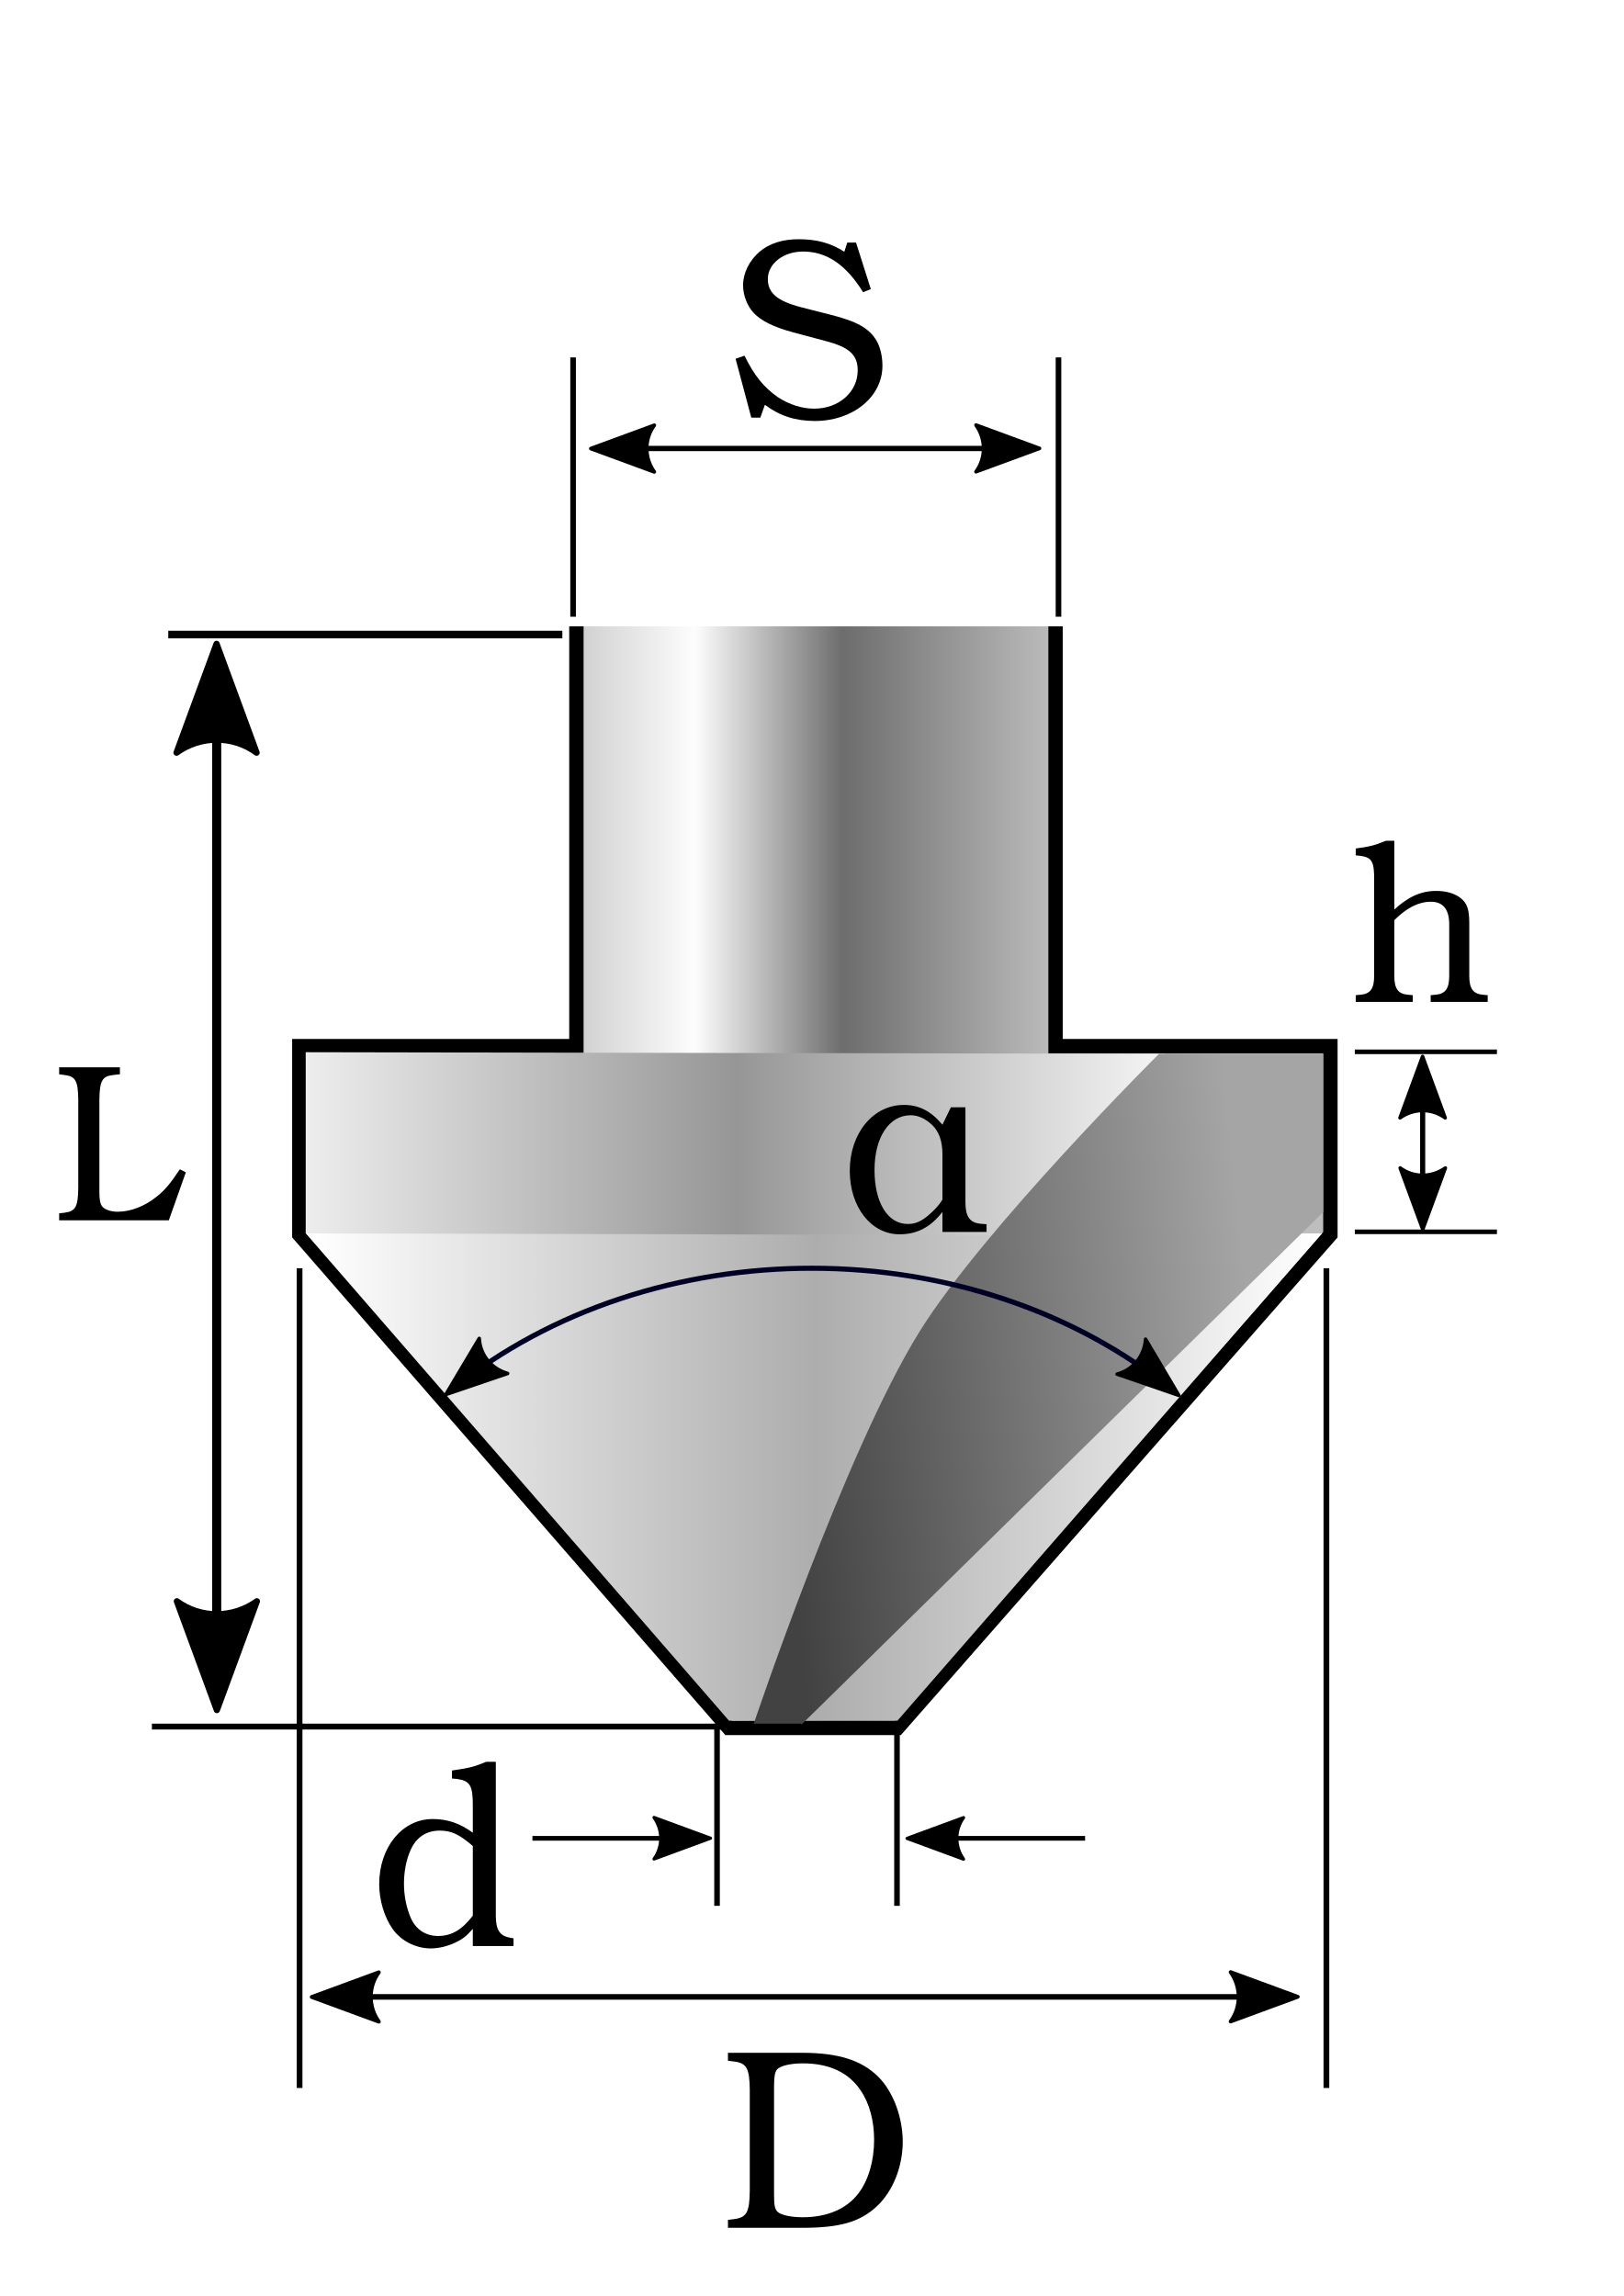
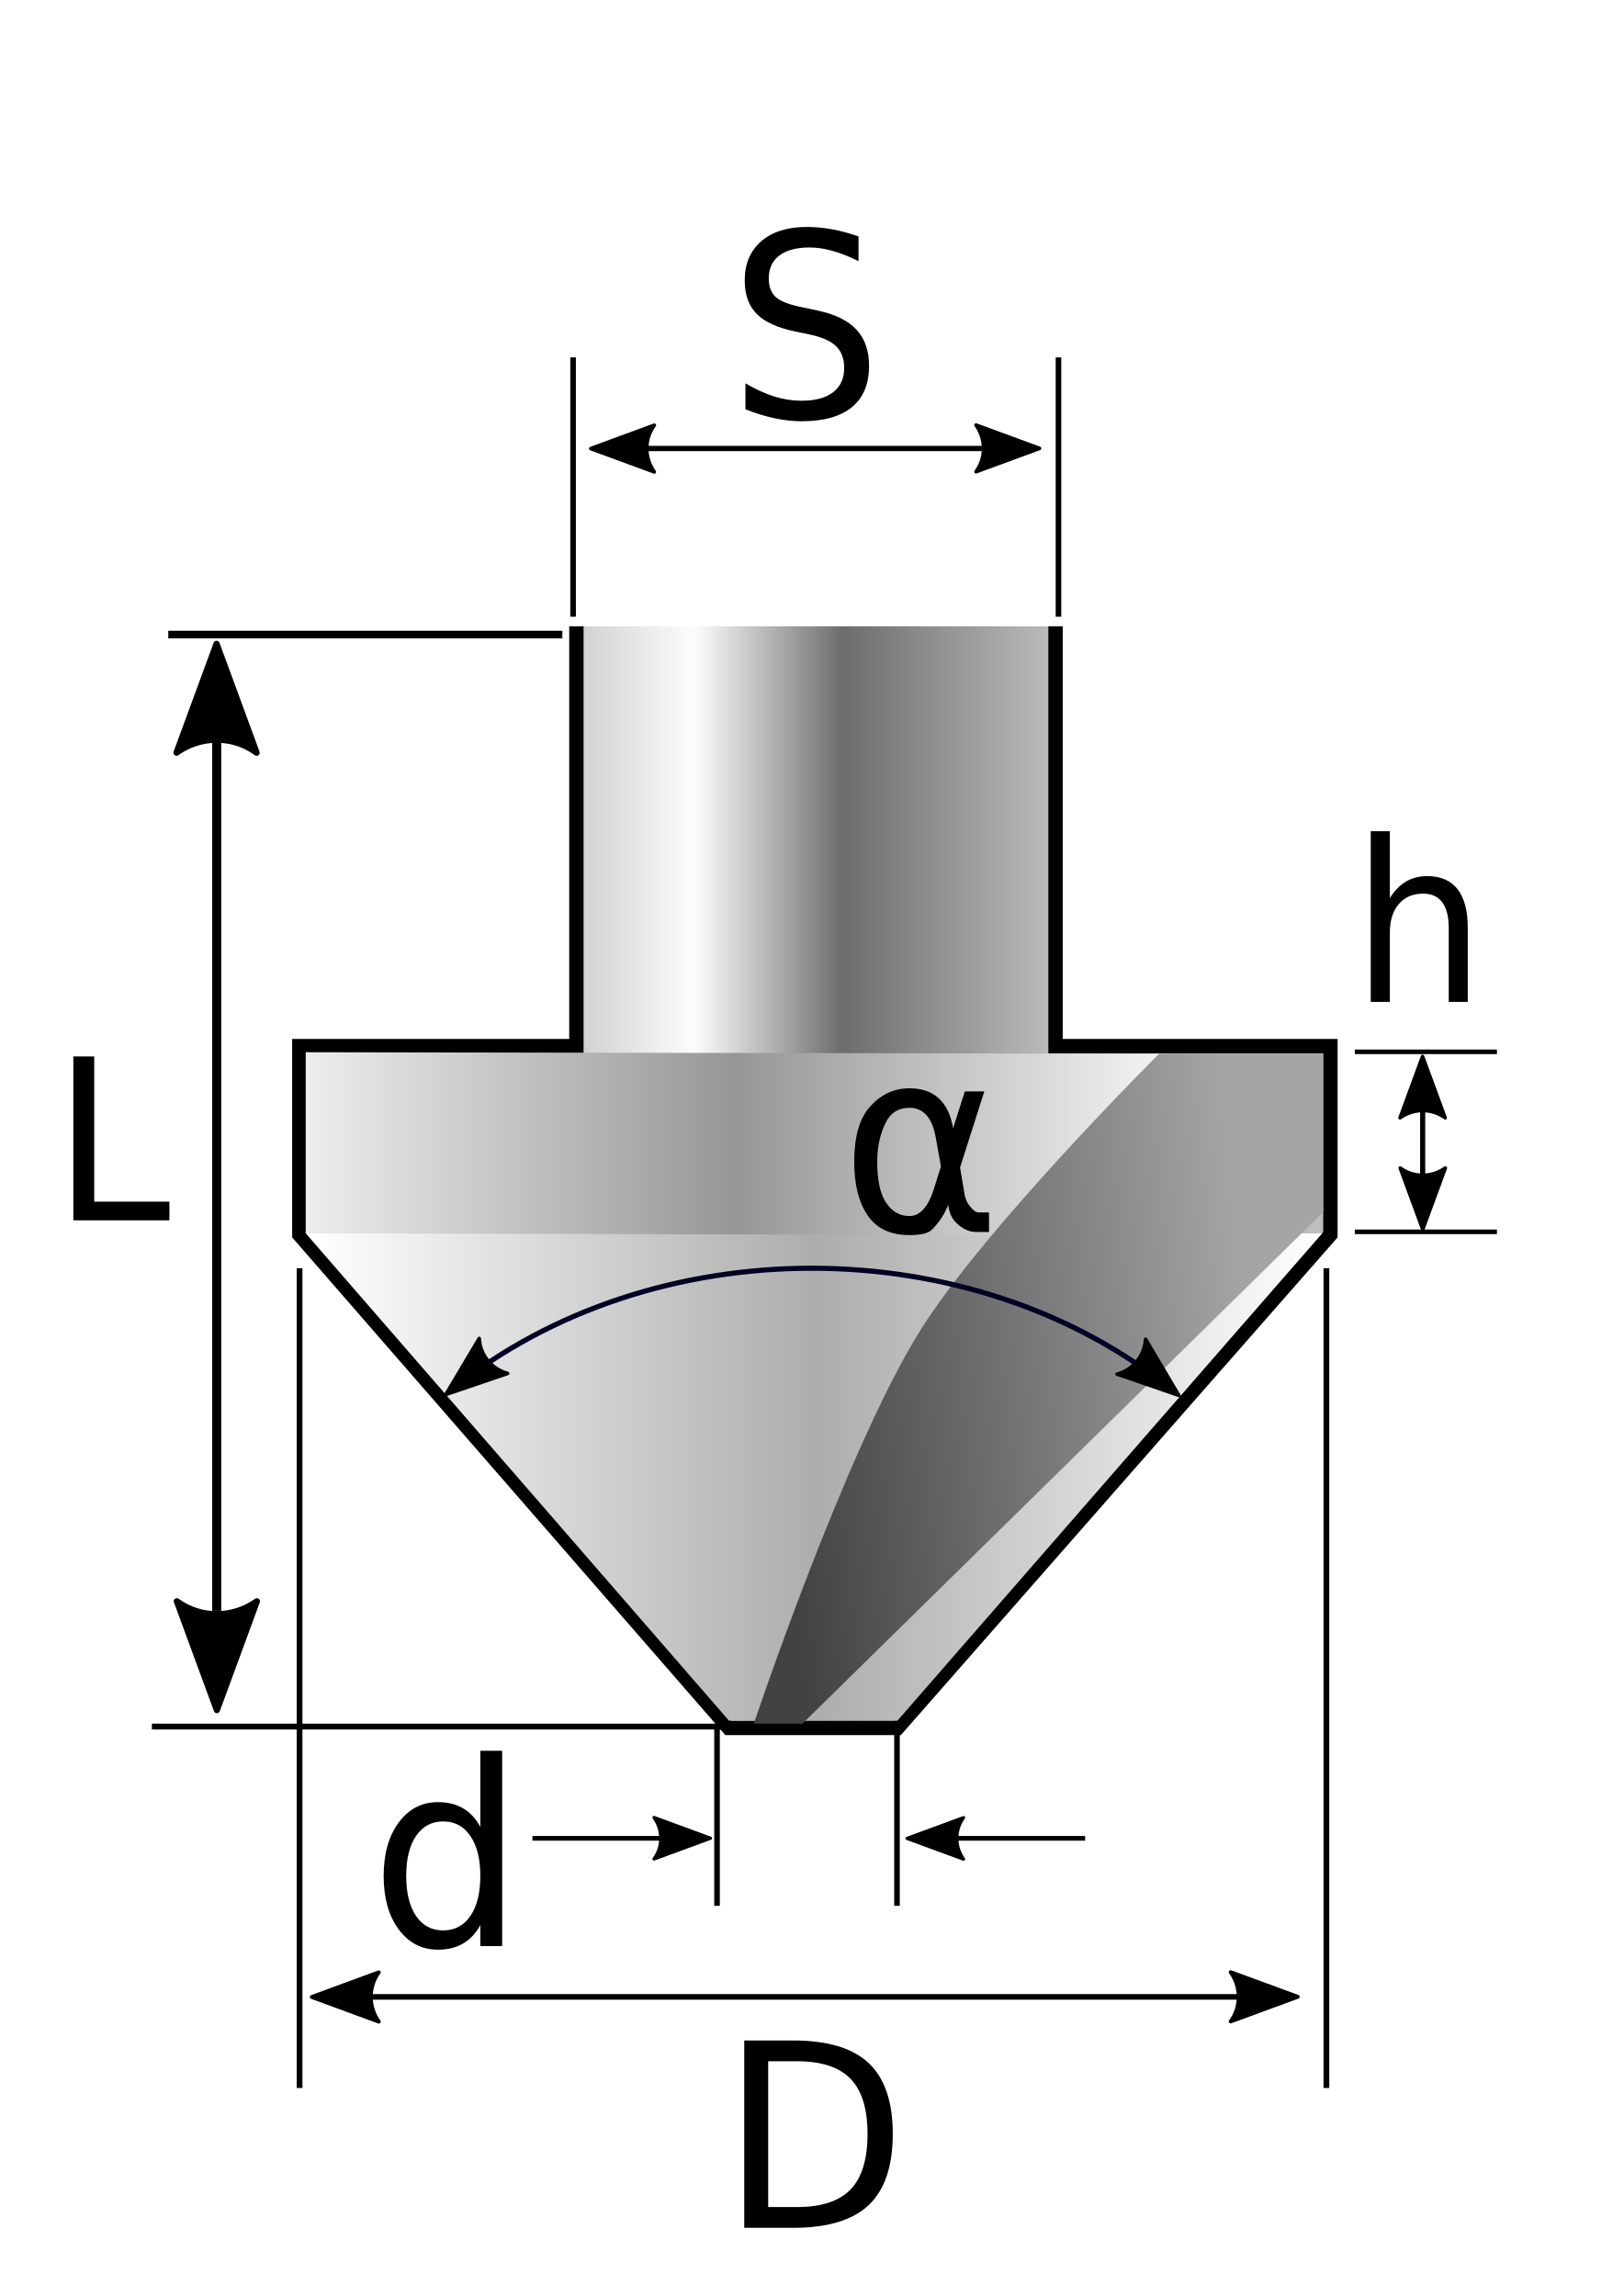
<svg xmlns="http://www.w3.org/2000/svg" xmlns:xlink="http://www.w3.org/1999/xlink" id="svg8" version="1.1" viewBox="0 0 210 297" height="297mm" width="210mm" xml:space="preserve">
  <defs id="defs2">
    <linearGradient id="linearGradient36360">
      <stop style="stop-color:#ffffff;stop-opacity:1;" offset="0" id="stop36356" />
      <stop style="stop-color:#adadad;stop-opacity:1;" offset="0.5" id="stop38296" />
      <stop style="stop-color:#ffffff;stop-opacity:1;" offset="1" id="stop36358" />
    </linearGradient>
    <linearGradient id="linearGradient16058">
      <stop style="stop-color:#424242;stop-opacity:1;" offset="0" id="stop16054" />
      <stop style="stop-color:#a5a5a5;stop-opacity:1;" offset="1" id="stop16056" />
    </linearGradient>
    <linearGradient id="linearGradient2248">
      <stop style="stop-color:#ededed;stop-opacity:1;" offset="0" id="stop2244" />
      <stop style="stop-color:#969696;stop-opacity:1;" offset="0.5" id="stop12188" />
      <stop style="stop-color:#f5f5f5;stop-opacity:1;" offset="1" id="stop2246" />
    </linearGradient>
    <marker orient="auto" refY="0" refX="0" id="marker7593" style="overflow:visible" viewBox="0 0 12.706 9.526" markerWidth="12.706" markerHeight="9.526" preserveAspectRatio="xMidYMid">
      <path id="path7591" style="fill:#000000;fill-opacity:1;fill-rule:evenodd;stroke:#000000;stroke-width:0.625;stroke-linejoin:round;stroke-opacity:1" d="M 8.719,4.034 -2.207,0.016 8.719,-4.002 c -1.745,2.372 -1.735,5.617 -6e-7,8.035 z" transform="matrix(1.1,0,0,1.1,1.1,0)" />
    </marker>
    <marker style="overflow:visible" id="marker4880" refX="0" refY="0" orient="auto" viewBox="0 0 12.706 9.526" markerWidth="12.706" markerHeight="9.526" preserveAspectRatio="xMidYMid" markerUnits="strokeWidth">
      <path transform="matrix(-1.1,0,0,-1.1,-1.1,0)" d="M 8.719,4.034 -2.207,0.016 8.719,-4.002 c -1.745,2.372 -1.735,5.617 -6e-7,8.035 z" style="fill:#000000;fill-opacity:1;fill-rule:evenodd;stroke:#000000;stroke-width:0.625;stroke-linejoin:round;stroke-opacity:1" id="path4878" />
    </marker>
    <marker style="overflow:visible" id="marker4732" refX="0" refY="0" orient="auto">
      <path transform="matrix(1.1,0,0,1.1,1.1,0)" d="M 8.719,4.034 -2.207,0.016 8.719,-4.002 c -1.745,2.372 -1.735,5.617 -6e-7,8.035 z" style="fill:#000000;fill-opacity:1;fill-rule:evenodd;stroke:#000000;stroke-width:0.625;stroke-linejoin:round;stroke-opacity:1" id="path4730" />
    </marker>
    <marker orient="auto" refY="0" refX="0" id="marker4584" style="overflow:visible">
      <path id="path4582" style="fill:#000000;fill-opacity:1;fill-rule:evenodd;stroke:#000000;stroke-width:0.625;stroke-linejoin:round;stroke-opacity:1" d="M 8.719,4.034 -2.207,0.016 8.719,-4.002 c -1.745,2.372 -1.735,5.617 -6e-7,8.035 z" transform="matrix(-1.1,0,0,-1.1,-1.1,0)" />
    </marker>
    <marker style="overflow:visible" id="marker4328" refX="0" refY="0" orient="auto">
      <path transform="matrix(-1.1,0,0,-1.1,-1.1,0)" d="M 8.719,4.034 -2.207,0.016 8.719,-4.002 c -1.745,2.372 -1.735,5.617 -6e-7,8.035 z" style="fill:#000000;fill-opacity:1;fill-rule:evenodd;stroke:#000000;stroke-width:0.625;stroke-linejoin:round;stroke-opacity:1" id="path4326" />
    </marker>
    <marker orient="auto" refY="0" refX="0" id="marker4186" style="overflow:visible">
      <path id="path4184" style="fill:#000000;fill-opacity:1;fill-rule:evenodd;stroke:#000000;stroke-width:0.625;stroke-linejoin:round;stroke-opacity:1" d="M 8.719,4.034 -2.207,0.016 8.719,-4.002 c -1.745,2.372 -1.735,5.617 -6e-7,8.035 z" transform="matrix(1.1,0,0,1.1,1.1,0)" />
    </marker>
    <marker style="overflow:visible" id="marker3948" refX="0" refY="0" orient="auto">
      <path transform="matrix(1.1,0,0,1.1,1.1,0)" d="M 8.719,4.034 -2.207,0.016 8.719,-4.002 c -1.745,2.372 -1.735,5.617 -6e-7,8.035 z" style="fill:#000000;fill-opacity:1;fill-rule:evenodd;stroke:#000000;stroke-width:0.625;stroke-linejoin:round;stroke-opacity:1" id="path3946" />
    </marker>
    <marker style="overflow:visible" id="Arrow2Lend" refX="0" refY="0" orient="auto">
      <path transform="matrix(-1.1,0,0,-1.1,-1.1,0)" d="M 8.719,4.034 -2.207,0.016 8.719,-4.002 c -1.745,2.372 -1.735,5.617 -6e-7,8.035 z" style="fill:#000025;fill-opacity:1;fill-rule:evenodd;stroke:#000025;stroke-width:0.625;stroke-linejoin:round;stroke-opacity:1" id="path920" />
    </marker>
    <marker style="overflow:visible" id="Arrow2Lstart" refX="0" refY="0" orient="auto">
      <path transform="matrix(1.1,0,0,1.1,1.1,0)" d="M 8.719,4.034 -2.207,0.016 8.719,-4.002 c -1.745,2.372 -1.735,5.617 -6e-7,8.035 z" style="fill:#000025;fill-opacity:1;fill-rule:evenodd;stroke:#000025;stroke-width:0.625;stroke-linejoin:round;stroke-opacity:1" id="path917" />
    </marker>
    <marker style="overflow:visible" id="marker7497" refX="0" refY="0" orient="auto">
      <path transform="scale(-0.6)" d="M 8.719,4.034 -2.207,0.016 8.719,-4.002 c -1.745,2.372 -1.735,5.617 -6e-7,8.035 z" style="fill:#000025;fill-opacity:1;fill-rule:evenodd;stroke:#000025;stroke-width:0.625;stroke-linejoin:round;stroke-opacity:1" id="path7495" />
    </marker>
    <marker style="overflow:visible" id="marker7379" refX="0" refY="0" orient="auto">
      <path transform="matrix(0.4,0,0,0.4,4,0)" style="fill:#000025;fill-opacity:1;fill-rule:evenodd;stroke:#000025;stroke-width:1pt;stroke-opacity:1" d="M 0,0 5,-5 -12.5,0 5,5 Z" id="path7377" />
    </marker>
    <marker orient="auto" refY="0" refX="0" id="marker5480" style="overflow:visible">
      <path id="path5478" style="fill:#000000;fill-opacity:1;fill-rule:evenodd;stroke:#000000;stroke-width:0.625;stroke-linejoin:round;stroke-opacity:1" d="M 8.719,4.034 -2.207,0.016 8.719,-4.002 c -1.745,2.372 -1.735,5.617 -6e-7,8.035 z" transform="scale(-0.6)" />
    </marker>
    <marker orient="auto" refY="0" refX="0" id="marker5470" style="overflow:visible">
      <path id="path5468" style="fill:#000000;fill-opacity:1;fill-rule:evenodd;stroke:#000000;stroke-width:0.625;stroke-linejoin:round;stroke-opacity:1" d="M 8.719,4.034 -2.207,0.016 8.719,-4.002 c -1.745,2.372 -1.735,5.617 -6e-7,8.035 z" transform="scale(-0.6)" />
    </marker>
    <marker orient="auto" refY="0" refX="0" id="marker5220" style="overflow:visible">
      <path id="path5218" d="M 0,0 5,-5 -12.5,0 5,5 Z" style="fill:#000000;fill-opacity:1;fill-rule:evenodd;stroke:#000000;stroke-width:1pt;stroke-opacity:1" transform="matrix(0.4,0,0,0.4,4,0)" />
    </marker>
    <marker orient="auto" refY="0" refX="0" id="marker5210" style="overflow:visible">
      <path id="path5208" d="M 0,0 5,-5 -12.5,0 5,5 Z" style="fill:#000000;fill-opacity:1;fill-rule:evenodd;stroke:#000000;stroke-width:1pt;stroke-opacity:1" transform="matrix(0.4,0,0,0.4,4,0)" />
    </marker>
    <marker orient="auto" refY="0" refX="0" id="marker5072" style="overflow:visible">
      <path id="path5070" d="M 0,0 5,-5 -12.5,0 5,5 Z" style="fill:#000000;fill-opacity:1;fill-rule:evenodd;stroke:#000000;stroke-width:1pt;stroke-opacity:1" transform="matrix(-0.8,0,0,-0.8,-10,0)" />
    </marker>
    <marker orient="auto" refY="0" refX="0" id="marker5014" style="overflow:visible">
      <path id="path5012" d="M 0,0 5,-5 -12.5,0 5,5 Z" style="fill:#000000;fill-opacity:1;fill-rule:evenodd;stroke:#000000;stroke-width:1pt;stroke-opacity:1" transform="matrix(-0.8,0,0,-0.8,-10,0)" />
    </marker>
    <marker orient="auto" refY="0" refX="0" id="marker4968" style="overflow:visible">
      <path id="path4966" d="M 0,0 5,-5 -12.5,0 5,5 Z" style="fill:#000000;fill-opacity:1;fill-rule:evenodd;stroke:#000000;stroke-width:1pt;stroke-opacity:1" transform="matrix(-0.8,0,0,-0.8,-10,0)" />
    </marker>
    <marker orient="auto" refY="0" refX="0" id="marker4884" style="overflow:visible">
      <path id="path4882" d="M 0,0 5,-5 -12.5,0 5,5 Z" style="fill:#000000;fill-opacity:1;fill-rule:evenodd;stroke:#000000;stroke-width:1pt;stroke-opacity:1" transform="matrix(0.8,0,0,0.8,10,0)" />
    </marker>
    <marker orient="auto" refY="0" refX="0" id="marker4856" style="overflow:visible">
      <path id="path4854" d="M 0,0 5,-5 -12.5,0 5,5 Z" style="fill:#000000;fill-opacity:1;fill-rule:evenodd;stroke:#000000;stroke-width:1pt;stroke-opacity:1" transform="matrix(0.8,0,0,0.8,10,0)" />
    </marker>
    <marker orient="auto" refY="0" refX="0" id="marker4834" style="overflow:visible">
      <path id="path4832" d="M 0,0 5,-5 -12.5,0 5,5 Z" style="fill:#000000;fill-opacity:1;fill-rule:evenodd;stroke:#000000;stroke-width:1pt;stroke-opacity:1" transform="matrix(0.8,0,0,0.8,10,0)" />
    </marker>
    <marker orient="auto" refY="0" refX="0" id="marker5220-5" style="overflow:visible">
      <path id="path5218-3" d="M 0,0 5,-5 -12.5,0 5,5 Z" style="fill:#000000;fill-opacity:1;fill-rule:evenodd;stroke:#000000;stroke-width:1pt;stroke-opacity:1" transform="matrix(0.4,0,0,0.4,4,0)" />
    </marker>
    <marker orient="auto" refY="0" refX="0" id="marker5480-5" style="overflow:visible">
      <path id="path5478-7" style="fill:#000000;fill-opacity:1;fill-rule:evenodd;stroke:#000000;stroke-width:0.625;stroke-linejoin:round;stroke-opacity:1" d="M 8.719,4.034 -2.207,0.016 8.719,-4.002 c -1.745,2.372 -1.735,5.617 -6e-7,8.035 z" transform="scale(-0.6)" />
    </marker>
    <linearGradient xlink:href="#linearGradient2248" id="linearGradient2250" x1="15.027" y1="135.524" x2="135.744" y2="135.524" gradientUnits="userSpaceOnUse" gradientTransform="matrix(0.9217912,0,0,0.9693948,25.8026,16.66259)" />
    <linearGradient xlink:href="#linearGradient16058" id="linearGradient16060" x1="79.855" y1="162.6" x2="146.842" y2="155.669" gradientUnits="userSpaceOnUse" gradientTransform="matrix(0.9225619,0,0,0.9277456,25.74276,21.24146)" />
    <linearGradient xlink:href="#linearGradient36360" id="linearGradient36362" x1="17.011" y1="-6.225" x2="161.613" y2="-6.225" gradientUnits="userSpaceOnUse" gradientTransform="matrix(0.9036386,0,0,0.9108996,24.94724,196.7392)" />
    <linearGradient id="linearGradient82685">
      <stop style="stop-color:#cecece;stop-opacity:1;" offset="0" id="stop82681" />
      <stop style="stop-color:#fdfdfd;stop-opacity:1;" offset="0.25" id="stop87441" />
      <stop style="stop-color:#6d6d6d;stop-opacity:1;" offset="0.554" id="stop92591" />
      <stop style="stop-color:#bebebe;stop-opacity:1;" offset="1" id="stop82683" />
    </linearGradient>
    <linearGradient xlink:href="#linearGradient82685" id="linearGradient3" x1="74.165" y1="124.519" x2="136.988" y2="124.519" gradientUnits="userSpaceOnUse" />
  </defs>
  <path id="path4520" d="M 74.548,81.021 V 135.325 H 38.714 v 24.392 l 55.519,63.796 h 21.86 l 40.477,-46.134 15.496,-17.662 V 135.325 H 136.517 V 81.021" style="fill:url(#linearGradient3);fill-opacity:1;stroke:#000000;stroke-width:1.858;stroke-linecap:butt;stroke-linejoin:miter;stroke-dasharray:none;stroke-opacity:1" />
  <path id="path3652" d="m 39.535,159.528 131.452,0.023 -54.923,63.034 H 94.286 Z" style="fill:url(#linearGradient36362);fill-opacity:1;stroke:none;stroke-width:1.815;stroke-linecap:butt;stroke-linejoin:miter;stroke-miterlimit:4;stroke-dasharray:none;stroke-opacity:1" />
  <path style="fill:url(#linearGradient2250);fill-opacity:1;stroke:none;stroke-width:0.25px;stroke-linecap:butt;stroke-linejoin:miter;stroke-opacity:1" d="m 39.539,159.55 90.488,0.209 20.625,-23.442 -111.112,-0.209 z" id="path1389" />
  <path style="fill:url(#linearGradient16060);fill-opacity:1;stroke:none;stroke-width:0.245px;stroke-linecap:butt;stroke-linejoin:miter;stroke-opacity:1" d="m 97.37,223.321 c 0,0 11.913,-35.591 21.573,-51.097 8.376,-13.445 30.962,-35.908 30.962,-35.908 h 21.23 v 20.481 l -67.713,66.523 z" id="path1249" />
-   <path id="path4528" d="M 74.12,79.775 V 46.232" style="fill:none;stroke:#000000;stroke-width:0.724;stroke-linecap:butt;stroke-linejoin:miter;stroke-miterlimit:4;stroke-dasharray:none;stroke-opacity:1" />
-   <path id="path4530" d="M 136.898,79.775 V 46.232" style="fill:none;stroke:#000000;stroke-width:0.724;stroke-linecap:butt;stroke-linejoin:miter;stroke-miterlimit:4;stroke-dasharray:none;stroke-opacity:1" />
-   <g transform="matrix(11.10771,0,0,11.78207,27.14887,34.44991)" id="g7053">
-     <path style="fill:none;stroke:#000000;stroke-width:0.065;stroke-linecap:butt;stroke-linejoin:miter;stroke-miterlimit:4;stroke-dasharray:none;stroke-opacity:1" d="m 8,16 v 2" id="path4536" />
+   <g id="dim-shank_diameter">
+     <path id="path4528" d="M 74.12,79.775 V 46.232" style="fill:none;stroke:#000000;stroke-width:0.724;stroke-linecap:butt;stroke-linejoin:miter;stroke-miterlimit:4;stroke-dasharray:none;stroke-opacity:1" />
+     <path id="path4530" d="M 136.898,79.775 V 46.232" style="fill:none;stroke:#000000;stroke-width:0.724;stroke-linecap:butt;stroke-linejoin:miter;stroke-miterlimit:4;stroke-dasharray:none;stroke-opacity:1" />
+     <path id="path4542" d="M 77.321,58.014 H 133.534" style="fill:none;stroke:#000000;stroke-width:0.683;stroke-linecap:butt;stroke-linejoin:miter;stroke-miterlimit:4;stroke-dasharray:none;stroke-opacity:1;marker-start:url(#marker7593);marker-end:url(#marker4880)" />
+     <text transform="scale(0.9709603,1.029908)" id="shank_diameter" y="52.456" x="97.074" style="font-style:normal;font-variant:normal;font-weight:normal;font-stretch:normal;font-size:32.286px;line-height:1.25;font-family:'DejaVu Sans';-inkscape-font-specification:'DejaVu Sans, Normal';font-variant-ligatures:normal;font-variant-caps:normal;font-variant-numeric:normal;font-feature-settings:normal;text-align:start;letter-spacing:0px;word-spacing:0px;writing-mode:lr-tb;text-anchor:start;fill:#000000;fill-opacity:1;stroke:none;stroke-width:3.027" xml:space="preserve">
+       <tspan style="font-style:normal;font-variant:normal;font-weight:normal;font-stretch:normal;font-size:32.286px;font-family:'DejaVu Sans';-inkscape-font-specification:'DejaVu Sans, Normal';font-variant-ligatures:normal;font-variant-caps:normal;font-variant-numeric:normal;font-feature-settings:normal;text-align:start;writing-mode:lr-tb;text-anchor:start;stroke-width:3.027" y="52.456" x="97.074" id="tspan5678">S</tspan>
+     </text>
  </g>
-   <path id="path4538" d="M 171.549,270.091 V 164.053" style="fill:none;stroke:#000000;stroke-width:0.744;stroke-linecap:butt;stroke-linejoin:miter;stroke-miterlimit:4;stroke-dasharray:none;stroke-opacity:1" />
-   <path id="path4542" d="M 77.321,58.014 H 133.534" style="fill:none;stroke:#000000;stroke-width:0.683;stroke-linecap:butt;stroke-linejoin:miter;stroke-miterlimit:4;stroke-dasharray:none;stroke-opacity:1;marker-start:url(#marker7593);marker-end:url(#marker4880)" />
-   <path id="path4546" d="m 118.127,237.796 v 0 h 22.215" style="fill:none;stroke:#000000;stroke-width:0.607;stroke-linecap:butt;stroke-linejoin:miter;stroke-miterlimit:4;stroke-dasharray:none;stroke-opacity:1;marker-start:url(#marker7593)" />
-   <path id="path4548" d="M 41.275,258.309 H 166.883" style="fill:none;stroke:#000000;stroke-width:0.722;stroke-linecap:butt;stroke-linejoin:miter;stroke-miterlimit:4;stroke-dasharray:none;stroke-opacity:1;marker-start:url(#marker7593);marker-end:url(#marker4880)" />
-   <text transform="scale(0.9709603,1.029908)" id="shank_diameter" y="52.456" x="97.074" style="font-style:normal;font-variant:normal;font-weight:normal;font-stretch:normal;font-size:32.286px;line-height:1.25;font-family:'URW Bookman L';-inkscape-font-specification:'URW Bookman L, Normal';font-variant-ligatures:normal;font-variant-caps:normal;font-variant-numeric:normal;font-feature-settings:normal;text-align:start;letter-spacing:0px;word-spacing:0px;writing-mode:lr-tb;text-anchor:start;fill:#000000;fill-opacity:1;stroke:none;stroke-width:3.027" xml:space="preserve">
-     <tspan style="font-style:normal;font-variant:normal;font-weight:normal;font-stretch:normal;font-size:32.286px;font-family:'URW Bookman L';-inkscape-font-specification:'URW Bookman L, Normal';font-variant-ligatures:normal;font-variant-caps:normal;font-variant-numeric:normal;font-feature-settings:normal;text-align:start;writing-mode:lr-tb;text-anchor:start;stroke-width:3.027" y="52.456" x="97.074" id="tspan5678">S</tspan>
-   </text>
-   <text transform="scale(0.9709603,1.029908)" id="diameter" y="279.814" x="95.966" style="font-style:normal;font-variant:normal;font-weight:normal;font-stretch:normal;font-size:32.286px;line-height:1.25;font-family:'URW Bookman L';-inkscape-font-specification:'URW Bookman L, Normal';font-variant-ligatures:normal;font-variant-caps:normal;font-variant-numeric:normal;font-feature-settings:normal;text-align:start;letter-spacing:0px;word-spacing:0px;writing-mode:lr-tb;text-anchor:start;fill:#000000;fill-opacity:1;stroke:none;stroke-width:3.027" xml:space="preserve">
-     <tspan style="font-style:normal;font-variant:normal;font-weight:normal;font-stretch:normal;font-size:32.286px;font-family:'URW Bookman L';-inkscape-font-specification:'URW Bookman L, Normal';font-variant-ligatures:normal;font-variant-caps:normal;font-variant-numeric:normal;font-feature-settings:normal;text-align:start;writing-mode:lr-tb;text-anchor:start;stroke-width:3.027" y="279.814" x="95.966" id="tspan5690">D</tspan>
-   </text>
-   <path d="m 58.331,179.829 a 55.597,66.843 89.997 0 1 93.448,0.129" id="path5698" style="fill:none;fill-opacity:1;stroke:#000025;stroke-width:0.66;stroke-miterlimit:4;stroke-dasharray:none;stroke-dashoffset:0;stroke-opacity:1;marker-start:url(#marker7593);marker-end:url(#marker4880)" />
-   <text transform="scale(0.9709603,1.029908)" id="cutting_edge_angle" y="154.733" x="112.004" style="font-style:normal;font-variant:normal;font-weight:normal;font-stretch:normal;font-size:32.286px;line-height:1.25;font-family:'URW Bookman L';-inkscape-font-specification:'URW Bookman L, Normal';font-variant-ligatures:normal;font-variant-caps:normal;font-variant-numeric:normal;font-feature-settings:normal;text-align:start;letter-spacing:0px;word-spacing:0px;writing-mode:lr-tb;text-anchor:start;fill:#000000;fill-opacity:1;stroke:none;stroke-width:3.027" xml:space="preserve">
-     <tspan style="stroke-width:3.027" y="154.733" x="112.004" id="tspan5718">α</tspan>
-   </text>
-   <text transform="scale(0.9709603,1.029908)" id="tip_diameter" y="244.424" x="49.323" style="font-style:normal;font-variant:normal;font-weight:normal;font-stretch:normal;font-size:32.286px;line-height:1.25;font-family:'URW Bookman L';-inkscape-font-specification:'URW Bookman L, Normal';font-variant-ligatures:normal;font-variant-caps:normal;font-variant-numeric:normal;font-feature-settings:normal;text-align:start;letter-spacing:0px;word-spacing:0px;writing-mode:lr-tb;text-anchor:start;fill:#000000;fill-opacity:1;stroke:none;stroke-width:3.027" xml:space="preserve">
-     <tspan style="stroke-width:3.027" y="244.424" x="49.323" id="tspan10475">d</tspan>
-   </text>
-   <path id="path4546-7" d="m 68.863,237.796 v 0 h 22.215" style="fill:none;stroke:#000000;stroke-width:0.607;stroke-linecap:butt;stroke-linejoin:miter;stroke-miterlimit:4;stroke-dasharray:none;stroke-opacity:1;marker-end:url(#marker4880)" />
-   <g id="g7053-6" transform="matrix(11.10771,0,0,11.78207,3.875112,34.44991)">
-     <path style="fill:none;stroke:#000000;stroke-width:0.065;stroke-linecap:butt;stroke-linejoin:miter;stroke-miterlimit:4;stroke-dasharray:none;stroke-opacity:1" d="m 8,16 v 2" id="path4536-1" />
+   <g id="dim-cutting_edge_angle">
+     <path d="m 58.331,179.829 a 55.597,66.843 89.997 0 1 93.448,0.129" id="path5698" style="fill:none;fill-opacity:1;stroke:#000025;stroke-width:0.66;stroke-miterlimit:4;stroke-dasharray:none;stroke-dashoffset:0;stroke-opacity:1;marker-start:url(#marker7593);marker-end:url(#marker4880)" />
+     <text transform="scale(0.9709603,1.029908)" id="cutting_edge_angle" y="154.733" x="112.004" style="font-style:normal;font-variant:normal;font-weight:normal;font-stretch:normal;font-size:32.286px;line-height:1.25;font-family:'DejaVu Sans';-inkscape-font-specification:'DejaVu Sans, Normal';font-variant-ligatures:normal;font-variant-caps:normal;font-variant-numeric:normal;font-feature-settings:normal;text-align:start;letter-spacing:0px;word-spacing:0px;writing-mode:lr-tb;text-anchor:start;fill:#000000;fill-opacity:1;stroke:none;stroke-width:3.027" xml:space="preserve">
+       <tspan style="stroke-width:3.027" y="154.733" x="112.004" id="tspan5718">α</tspan>
+     </text>
  </g>
-   <path id="path4538-8" d="M 38.744,270.091 V 164.053" style="fill:none;stroke:#000000;stroke-width:0.744;stroke-linecap:butt;stroke-linejoin:miter;stroke-miterlimit:4;stroke-dasharray:none;stroke-opacity:1" />
-   <path id="path4548-6" d="m 175.223,159.342 h 18.381" style="fill:none;stroke:#000000;stroke-width:0.593;stroke-linecap:butt;stroke-linejoin:miter;stroke-miterlimit:4;stroke-dasharray:none;stroke-opacity:1" />
-   <text transform="scale(0.9709603,1.029908)" id="cutting_edge_height" y="125.835" x="180.024" style="font-style:normal;font-variant:normal;font-weight:normal;font-stretch:normal;font-size:28.222px;line-height:1.25;font-family:'URW Bookman L';-inkscape-font-specification:'URW Bookman L, Normal';font-variant-ligatures:normal;font-variant-caps:normal;font-variant-numeric:normal;font-variant-east-asian:normal;text-align:start;letter-spacing:0px;word-spacing:0px;writing-mode:lr-tb;text-anchor:start;fill:#000000;fill-opacity:1;stroke:none;stroke-width:3.284" xml:space="preserve">
-     <tspan y="125.835" x="180.024" id="tspan7855" style="font-style:normal;font-variant:normal;font-weight:normal;font-stretch:normal;font-size:28.222px;font-family:'URW Bookman L';-inkscape-font-specification:'URW Bookman L, Normal';font-variant-ligatures:normal;font-variant-caps:normal;font-variant-numeric:normal;font-variant-east-asian:normal">h</tspan>
-   </text>
-   <path id="sesr3u8" d="M 184,158.149 V 137.535" style="fill:none;stroke:#000000;stroke-width:0.661;stroke-linecap:butt;stroke-linejoin:miter;stroke-miterlimit:4;stroke-dasharray:none;stroke-opacity:1;marker-start:url(#marker7593);marker-end:url(#marker4880)" />
-   <path id="path936" d="M 21.764,82.083 H 72.731" style="fill:none;stroke:#000000;stroke-width:0.987;stroke-linecap:butt;stroke-linejoin:miter;stroke-miterlimit:4;stroke-dasharray:none;stroke-opacity:1" />
-   <path id="path938" d="m 19.645,223.342 h 84" style="fill:none;stroke:#000000;stroke-width:0.758;stroke-linecap:butt;stroke-linejoin:miter;stroke-miterlimit:4;stroke-dasharray:none;stroke-opacity:1" />
-   <path id="path940" d="M 28.029,219.652 V 84.842" style="fill:none;stroke:#000000;stroke-width:1.171;stroke-linecap:butt;stroke-linejoin:miter;stroke-miterlimit:4;stroke-dasharray:none;stroke-opacity:1;marker-start:url(#marker7593);marker-end:url(#marker4880)" />
-   <text transform="scale(0.9709603,1.029908)" id="length" y="153.27" x="7.002" style="font-style:normal;font-variant:normal;font-weight:normal;font-stretch:normal;font-size:28.222px;line-height:1.25;font-family:'URW Bookman L';-inkscape-font-specification:'URW Bookman L, Normal';font-variant-ligatures:normal;font-variant-caps:normal;font-variant-numeric:normal;font-variant-east-asian:normal;text-align:start;letter-spacing:0px;word-spacing:0px;writing-mode:lr-tb;text-anchor:start;fill:#000000;fill-opacity:1;stroke:none;stroke-width:3.284" xml:space="preserve">
-     <tspan y="153.27" x="7.002" id="tspan942" style="font-style:normal;font-variant:normal;font-weight:normal;font-stretch:normal;font-size:28.222px;font-family:'URW Bookman L';-inkscape-font-specification:'URW Bookman L, Normal';font-variant-ligatures:normal;font-variant-caps:normal;font-variant-numeric:normal;font-variant-east-asian:normal">L</tspan>
-   </text>
-   <path id="path1164" d="m 175.223,136.058 h 18.381" style="fill:none;stroke:#000000;stroke-width:0.593;stroke-linecap:butt;stroke-linejoin:miter;stroke-miterlimit:4;stroke-dasharray:none;stroke-opacity:1" />
+   <g id="dim-tip_diameter">
+     <text transform="scale(0.9709603,1.029908)" id="tip_diameter" y="244.424" x="49.323" style="font-style:normal;font-variant:normal;font-weight:normal;font-stretch:normal;font-size:32.286px;line-height:1.25;font-family:'DejaVu Sans';-inkscape-font-specification:'DejaVu Sans, Normal';font-variant-ligatures:normal;font-variant-caps:normal;font-variant-numeric:normal;font-feature-settings:normal;text-align:start;letter-spacing:0px;word-spacing:0px;writing-mode:lr-tb;text-anchor:start;fill:#000000;fill-opacity:1;stroke:none;stroke-width:3.027" xml:space="preserve">
+       <tspan style="stroke-width:3.027" y="244.424" x="49.323" id="tspan10475">d</tspan>
+     </text>
+     <path id="path4546-7" d="m 68.863,237.796 v 0 h 22.215" style="fill:none;stroke:#000000;stroke-width:0.607;stroke-linecap:butt;stroke-linejoin:miter;stroke-miterlimit:4;stroke-dasharray:none;stroke-opacity:1;marker-end:url(#marker4880)" />
+     <path id="path4546" d="m 118.127,237.796 v 0 h 22.215" style="fill:none;stroke:#000000;stroke-width:0.607;stroke-linecap:butt;stroke-linejoin:miter;stroke-miterlimit:4;stroke-dasharray:none;stroke-opacity:1;marker-start:url(#marker7593)" />
+     <g transform="matrix(11.10771,0,0,11.78207,27.14887,34.44991)" id="g7053">
+       <path style="fill:none;stroke:#000000;stroke-width:0.065;stroke-linecap:butt;stroke-linejoin:miter;stroke-miterlimit:4;stroke-dasharray:none;stroke-opacity:1" d="m 8,16 v 2" id="path4536" />
+     </g>
+     <g id="g7053-6" transform="matrix(11.10771,0,0,11.78207,3.875112,34.44991)">
+       <path style="fill:none;stroke:#000000;stroke-width:0.065;stroke-linecap:butt;stroke-linejoin:miter;stroke-miterlimit:4;stroke-dasharray:none;stroke-opacity:1" d="m 8,16 v 2" id="path4536-1" />
+     </g>
+   </g>
+   <g id="dim-diameter">
+     <path id="path4538" d="M 171.549,270.091 V 164.053" style="fill:none;stroke:#000000;stroke-width:0.744;stroke-linecap:butt;stroke-linejoin:miter;stroke-miterlimit:4;stroke-dasharray:none;stroke-opacity:1" />
+     <path id="path4548" d="M 41.275,258.309 H 166.883" style="fill:none;stroke:#000000;stroke-width:0.722;stroke-linecap:butt;stroke-linejoin:miter;stroke-miterlimit:4;stroke-dasharray:none;stroke-opacity:1;marker-start:url(#marker7593);marker-end:url(#marker4880)" />
+     <text transform="scale(0.9709603,1.029908)" id="diameter" y="279.814" x="95.966" style="font-style:normal;font-variant:normal;font-weight:normal;font-stretch:normal;font-size:32.286px;line-height:1.25;font-family:'DejaVu Sans';-inkscape-font-specification:'DejaVu Sans, Normal';font-variant-ligatures:normal;font-variant-caps:normal;font-variant-numeric:normal;font-feature-settings:normal;text-align:start;letter-spacing:0px;word-spacing:0px;writing-mode:lr-tb;text-anchor:start;fill:#000000;fill-opacity:1;stroke:none;stroke-width:3.027" xml:space="preserve">
+       <tspan style="font-style:normal;font-variant:normal;font-weight:normal;font-stretch:normal;font-size:32.286px;font-family:'DejaVu Sans';-inkscape-font-specification:'DejaVu Sans, Normal';font-variant-ligatures:normal;font-variant-caps:normal;font-variant-numeric:normal;font-feature-settings:normal;text-align:start;writing-mode:lr-tb;text-anchor:start;stroke-width:3.027" y="279.814" x="95.966" id="tspan5690">D</tspan>
+     </text>
+     <path id="path4538-8" d="M 38.744,270.091 V 164.053" style="fill:none;stroke:#000000;stroke-width:0.744;stroke-linecap:butt;stroke-linejoin:miter;stroke-miterlimit:4;stroke-dasharray:none;stroke-opacity:1" />
+   </g>
+   <g id="dim-length">
+     <path id="path936" d="M 21.764,82.083 H 72.731" style="fill:none;stroke:#000000;stroke-width:0.987;stroke-linecap:butt;stroke-linejoin:miter;stroke-miterlimit:4;stroke-dasharray:none;stroke-opacity:1" />
+     <path id="path940" d="M 28.029,219.652 V 84.842" style="fill:none;stroke:#000000;stroke-width:1.171;stroke-linecap:butt;stroke-linejoin:miter;stroke-miterlimit:4;stroke-dasharray:none;stroke-opacity:1;marker-start:url(#marker7593);marker-end:url(#marker4880)" />
+     <text transform="scale(0.9709603,1.029908)" id="length" y="153.27" x="7.002" style="font-style:normal;font-variant:normal;font-weight:normal;font-stretch:normal;font-size:28.222px;line-height:1.25;font-family:'DejaVu Sans';-inkscape-font-specification:'DejaVu Sans, Normal';font-variant-ligatures:normal;font-variant-caps:normal;font-variant-numeric:normal;font-variant-east-asian:normal;text-align:start;letter-spacing:0px;word-spacing:0px;writing-mode:lr-tb;text-anchor:start;fill:#000000;fill-opacity:1;stroke:none;stroke-width:3.284" xml:space="preserve">
+       <tspan y="153.27" x="7.002" id="tspan942" style="font-style:normal;font-variant:normal;font-weight:normal;font-stretch:normal;font-size:28.222px;font-family:'DejaVu Sans';-inkscape-font-specification:'DejaVu Sans, Normal';font-variant-ligatures:normal;font-variant-caps:normal;font-variant-numeric:normal;font-variant-east-asian:normal">L</tspan>
+     </text>
+     <path id="path938" d="m 19.645,223.342 h 84" style="fill:none;stroke:#000000;stroke-width:0.758;stroke-linecap:butt;stroke-linejoin:miter;stroke-miterlimit:4;stroke-dasharray:none;stroke-opacity:1" />
+   </g>
+   <g id="dim-cutting_edge_height">
+     <path id="path4548-6" d="m 175.223,159.342 h 18.381" style="fill:none;stroke:#000000;stroke-width:0.593;stroke-linecap:butt;stroke-linejoin:miter;stroke-miterlimit:4;stroke-dasharray:none;stroke-opacity:1" />
+     <text transform="scale(0.9709603,1.029908)" id="cutting_edge_height" y="125.835" x="180.024" style="font-style:normal;font-variant:normal;font-weight:normal;font-stretch:normal;font-size:28.222px;line-height:1.25;font-family:'DejaVu Sans';-inkscape-font-specification:'DejaVu Sans, Normal';font-variant-ligatures:normal;font-variant-caps:normal;font-variant-numeric:normal;font-variant-east-asian:normal;text-align:start;letter-spacing:0px;word-spacing:0px;writing-mode:lr-tb;text-anchor:start;fill:#000000;fill-opacity:1;stroke:none;stroke-width:3.284" xml:space="preserve">
+       <tspan y="125.835" x="180.024" id="tspan7855" style="font-style:normal;font-variant:normal;font-weight:normal;font-stretch:normal;font-size:28.222px;font-family:'DejaVu Sans';-inkscape-font-specification:'DejaVu Sans, Normal';font-variant-ligatures:normal;font-variant-caps:normal;font-variant-numeric:normal;font-variant-east-asian:normal">h</tspan>
+     </text>
+     <path id="sesr3u8" d="M 184,158.149 V 137.535" style="fill:none;stroke:#000000;stroke-width:0.661;stroke-linecap:butt;stroke-linejoin:miter;stroke-miterlimit:4;stroke-dasharray:none;stroke-opacity:1;marker-start:url(#marker7593);marker-end:url(#marker4880)" />
+     <path id="path1164" d="m 175.223,136.058 h 18.381" style="fill:none;stroke:#000000;stroke-width:0.593;stroke-linecap:butt;stroke-linejoin:miter;stroke-miterlimit:4;stroke-dasharray:none;stroke-opacity:1" />
+   </g>
</svg>
